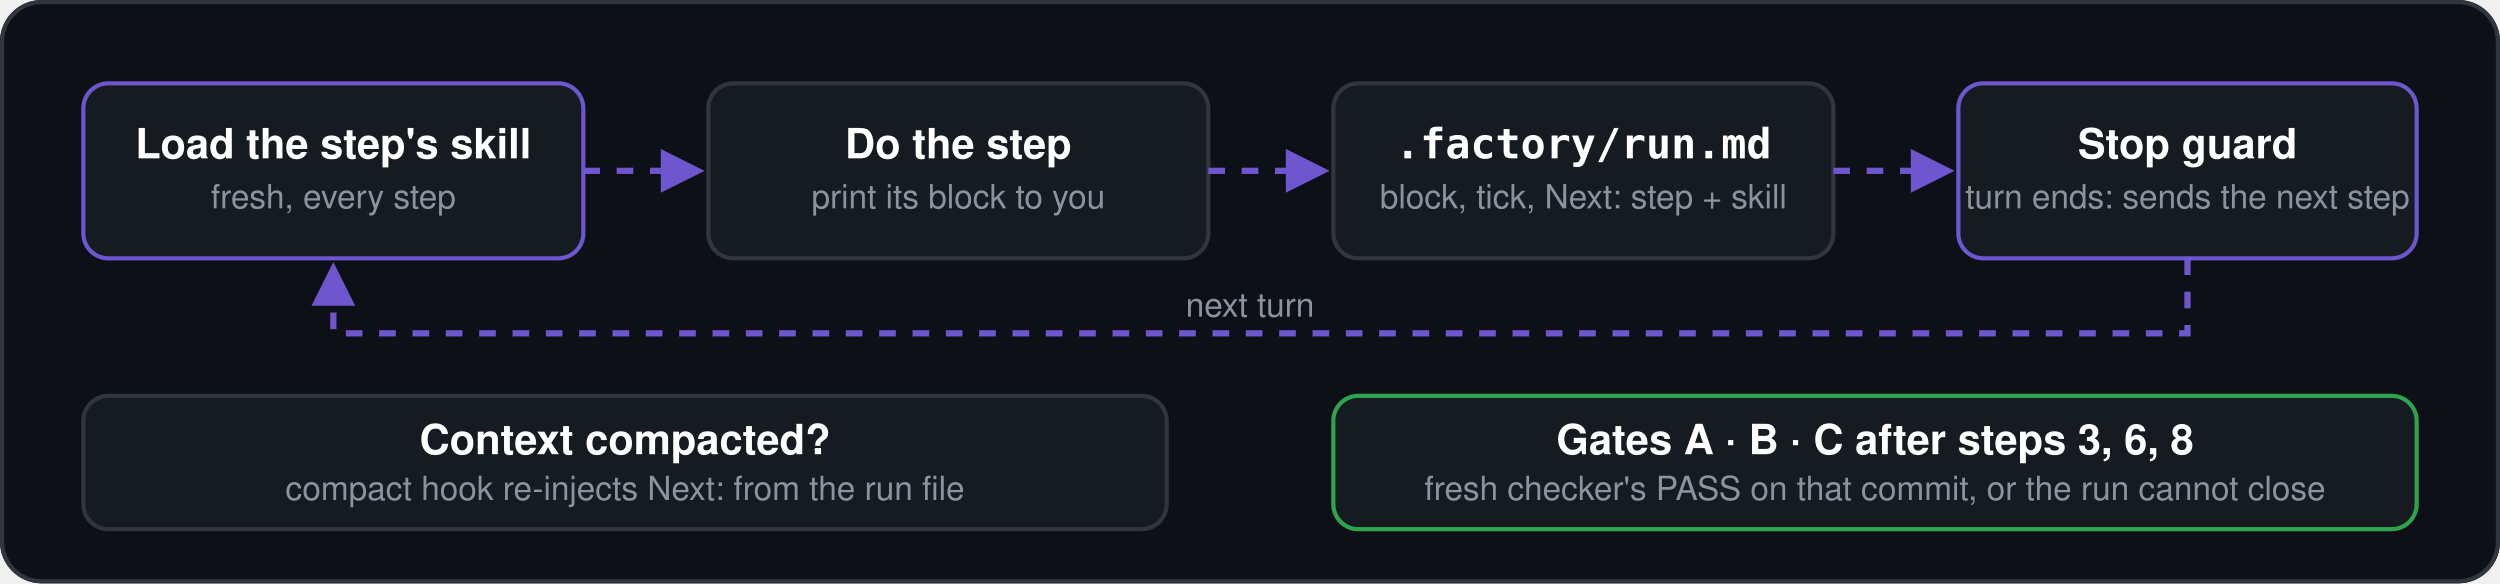
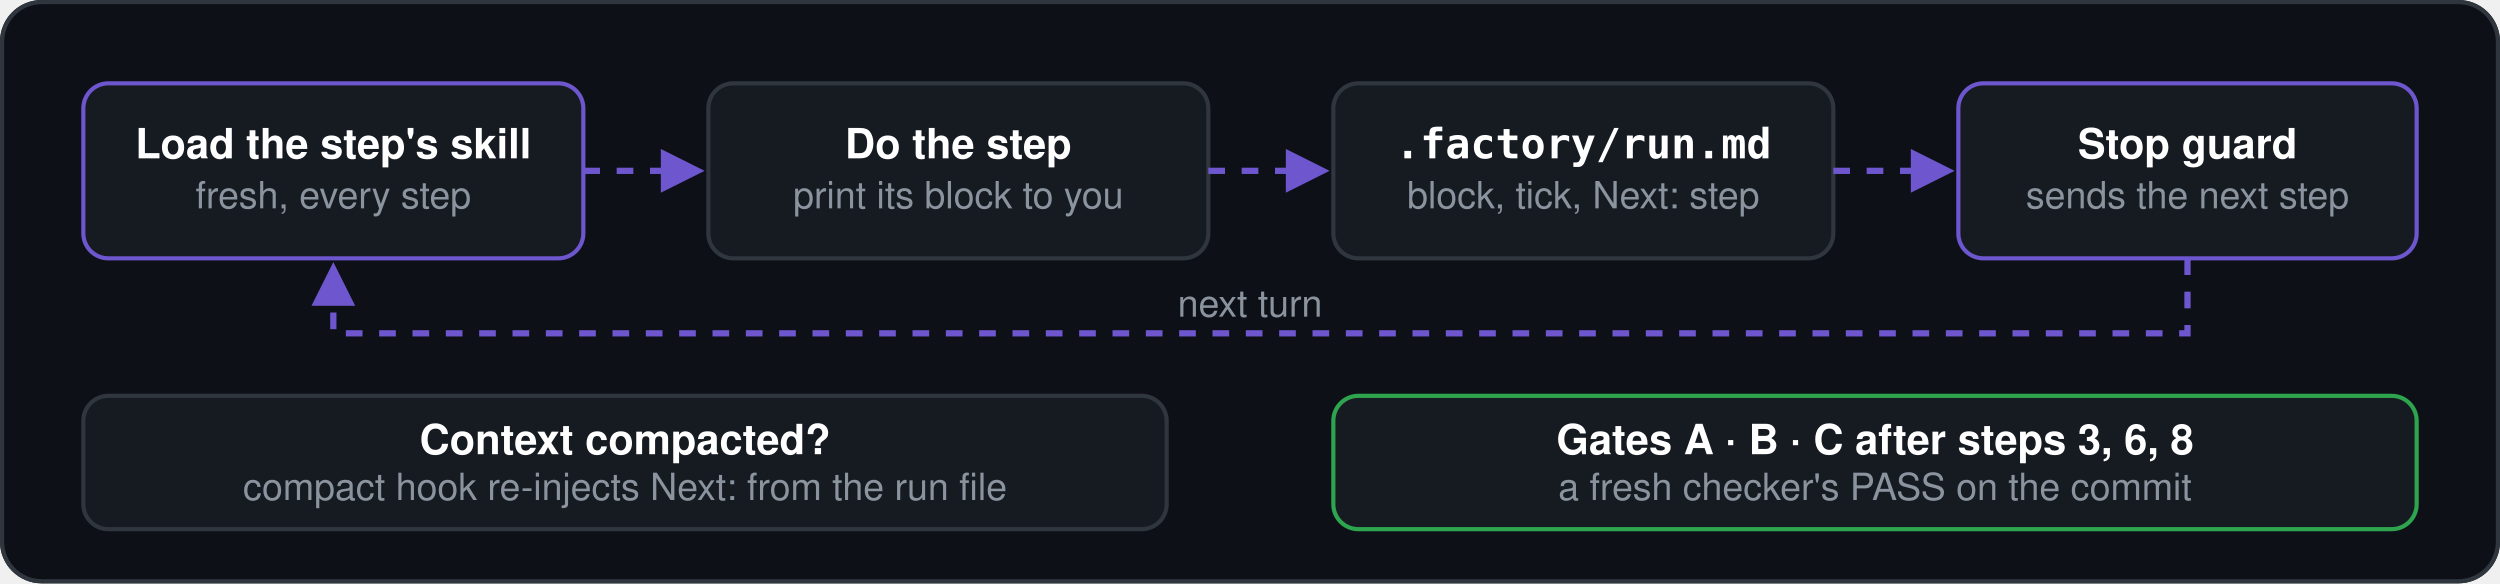
<svg xmlns="http://www.w3.org/2000/svg" viewBox="0 0 1200 280" width="1200" height="280" role="img" aria-labelledby="t d">
  <style>
text{font-family:-apple-system,"Segoe UI",Helvetica,Arial,sans-serif;fill:#c9d1d9;text-anchor:middle}
.mono{font-family:ui-monospace,SFMono-Regular,Menlo,Consolas,monospace}
.h{font-size:20px;font-weight:700;fill:#fff}
- .s{font-size:16px;fill:#8b949e}
+ .s{font-size:18px;fill:#8b949e}
.box{fill:#161b22;stroke:#30363d;stroke-width:2}
.hot{fill:#161b22;stroke:#6E56CF;stroke-width:2}
.ok{fill:#161b22;stroke:#2EA44F;stroke-width:2}
.a{stroke:#6E56CF;stroke-width:3;fill:none;stroke-dasharray:8 8;animation:flow 1.2s linear infinite}
@keyframes flow{to{stroke-dashoffset:-16}}
@media (prefers-reduced-motion:reduce){.a{animation:none}}
</style>
  <defs>
    <marker id="m" viewBox="0 0 10 10" refX="8" refY="5" markerWidth="7" markerHeight="7" orient="auto">
      <path d="M0 0L10 5L0 10z" fill="#6E56CF" />
    </marker>
  </defs>
  <rect width="1200" height="280" rx="20" fill="#0d1117" />
  <rect x="1" y="1" width="1198" height="278" rx="19" fill="none" stroke="#30363d" stroke-width="2" />
  <rect x="40" y="40" width="240" height="84" rx="12" class="hot" />
  <text x="160" y="76" class="h">Load the step's skill</text>
  <text x="160" y="100" class="s">fresh, every step</text>
  <rect x="340" y="40" width="240" height="84" rx="12" class="box" />
  <text x="460" y="76" class="h">Do the step</text>
  <text x="460" y="100" class="s">print its block to you</text>
  <rect x="640" y="40" width="240" height="84" rx="12" class="box" />
  <text x="760" y="76" class="h mono">.factory/run.md</text>
-   <text x="760" y="100" class="s">block, tick, Next: step + skill</text>
+   <text x="760" y="100" class="s">block, tick, Next: step</text>
  <rect x="940" y="40" width="220" height="84" rx="12" class="hot" />
  <text x="1050" y="76" class="h">Stop guard</text>
-   <text x="1050" y="100" class="s">turn ends: sends the next step</text>
+   <text x="1050" y="100" class="s">sends the next step</text>
  <path d="M280 82H334" class="a" marker-end="url(#m)" />
  <path d="M580 82H634" class="a" marker-end="url(#m)" />
  <path d="M880 82H934" class="a" marker-end="url(#m)" />
  <path d="M1050 124V160H160V130" class="a" marker-end="url(#m)" />
  <text x="600" y="152" class="s">next turn</text>
  <rect x="40" y="190" width="520" height="64" rx="12" class="box" />
  <text x="300" y="218" class="h">Context compacted?</text>
  <text x="300" y="240" class="s">compact hook re-injects Next: from the run file</text>
  <rect x="640" y="190" width="520" height="64" rx="12" class="ok" />
  <text x="900" y="218" class="h">Gates A · B · C after steps 3, 6, 8</text>
-   <text x="900" y="240" class="s">fresh checker's PASS on that commit, or the run cannot close</text>
+   <text x="900" y="240" class="s">a fresh checker's PASS on the commit</text>
</svg>
